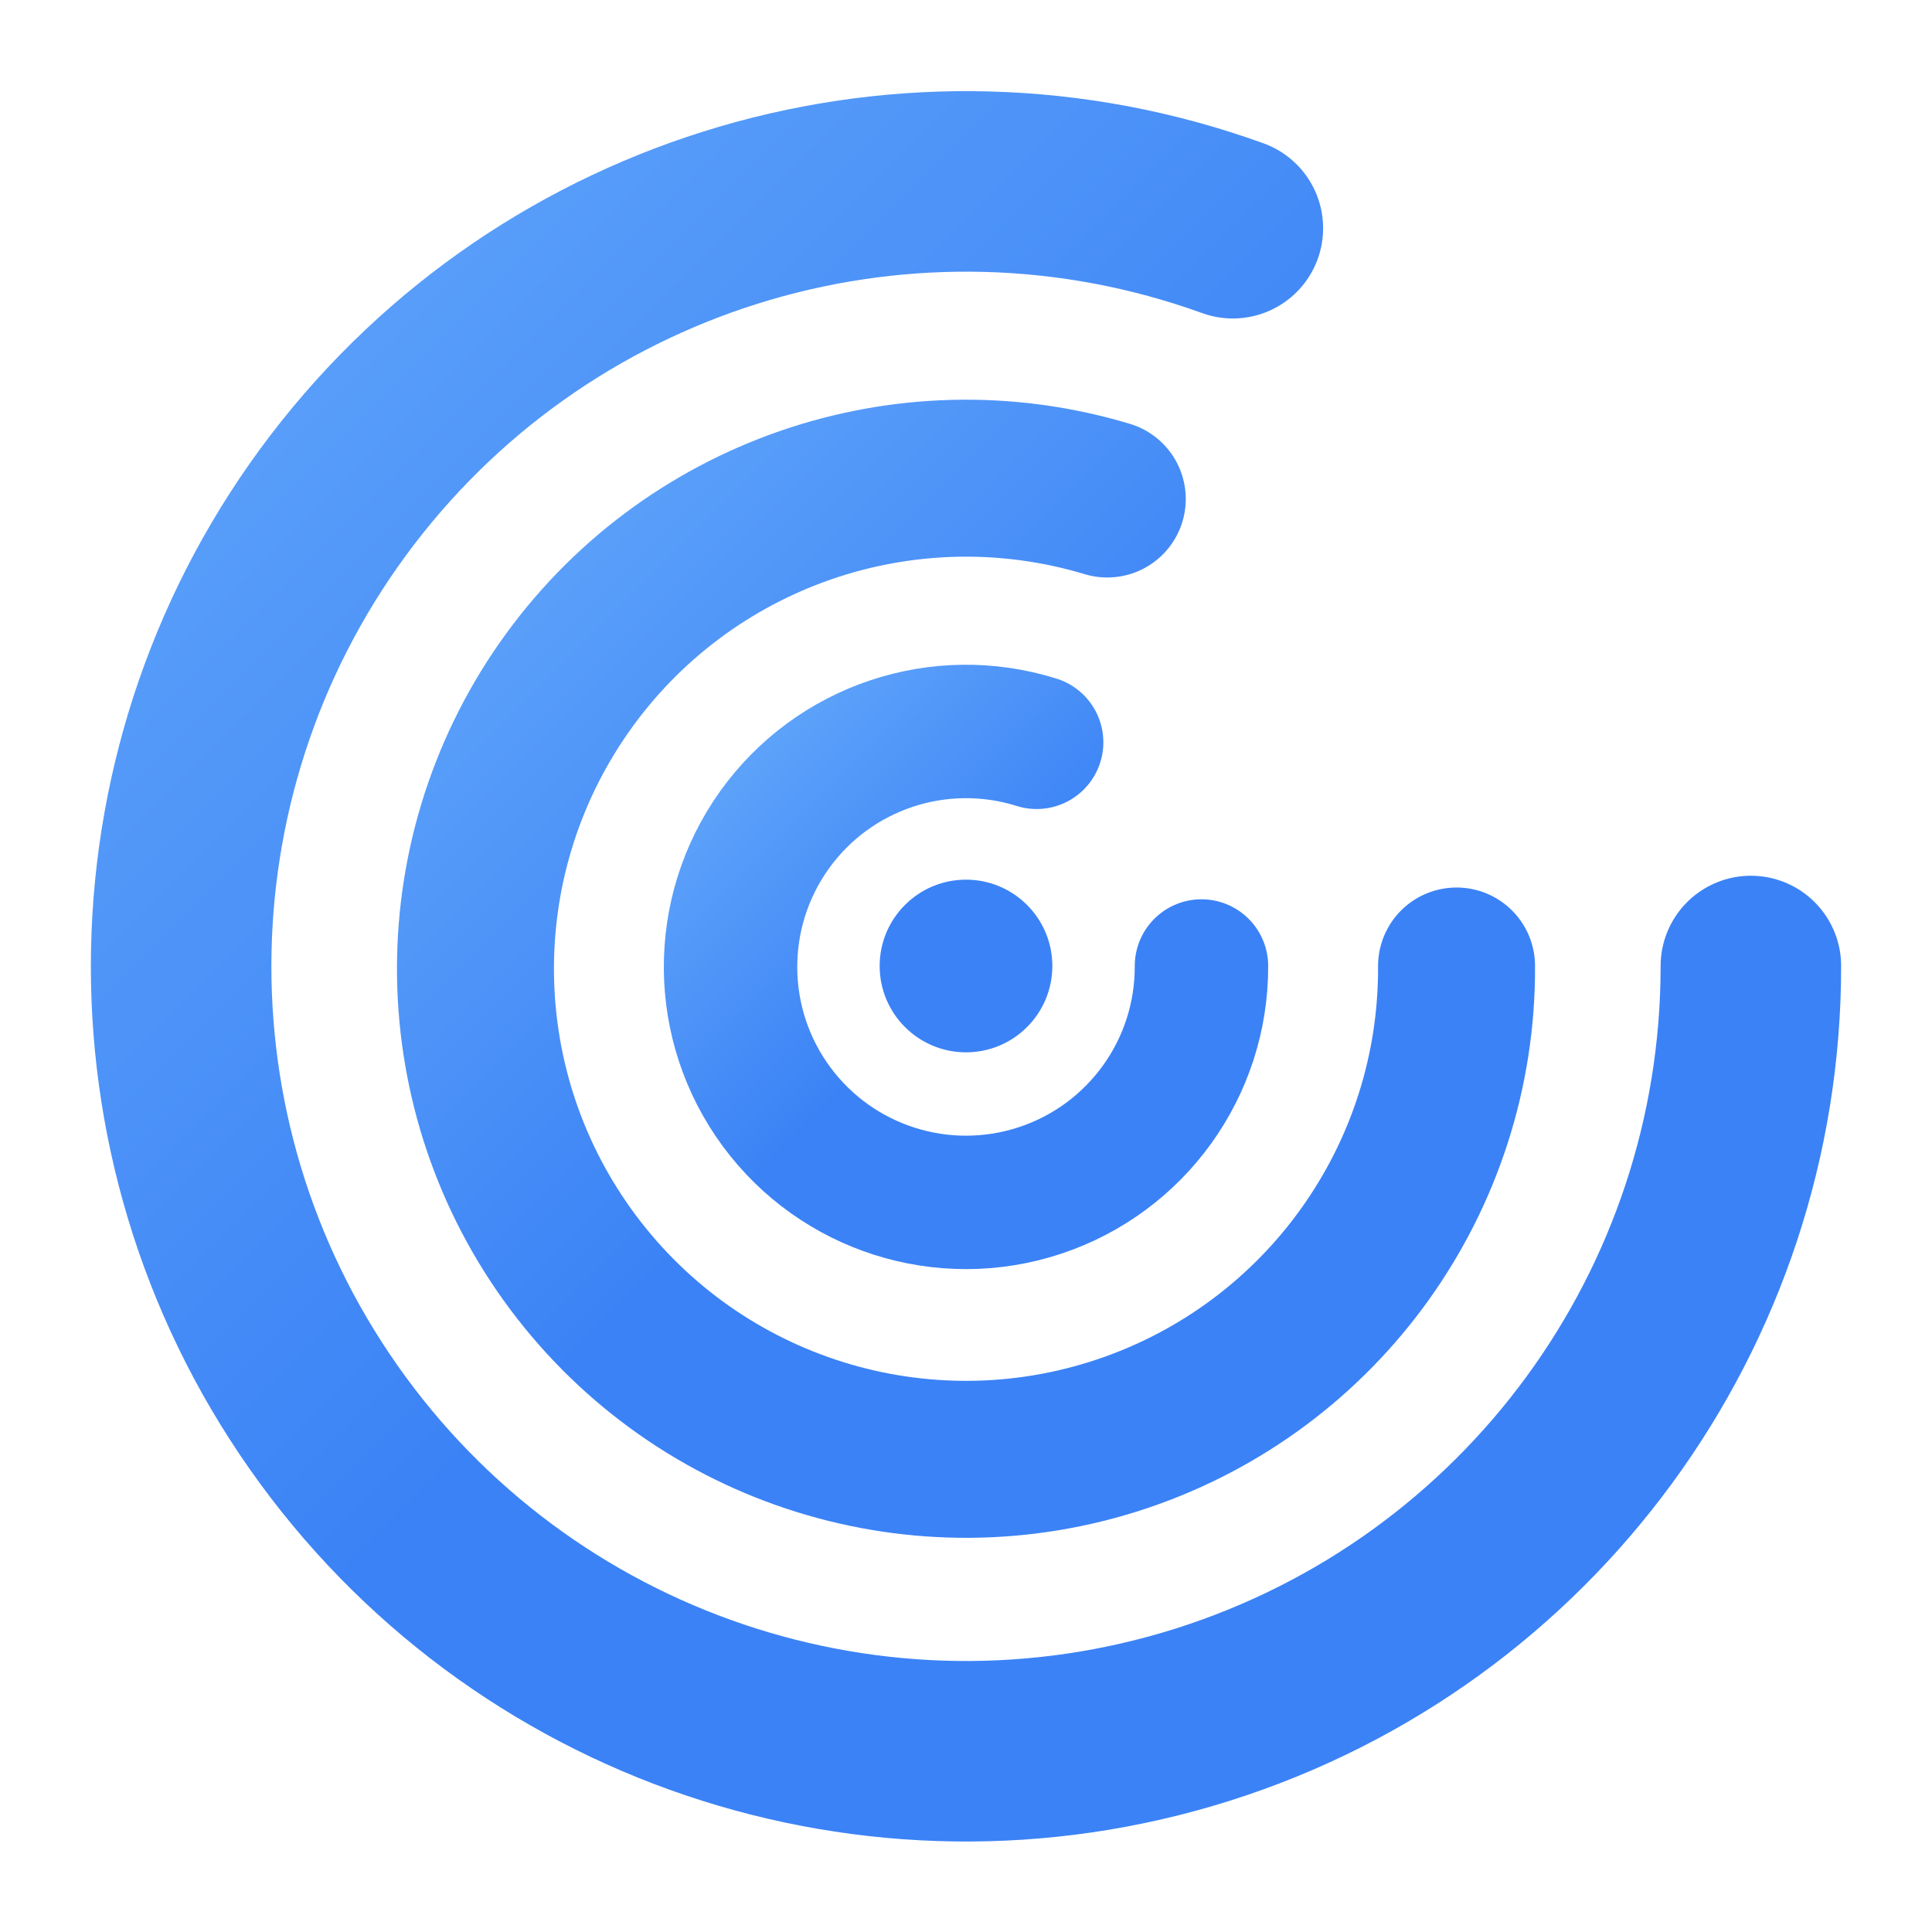
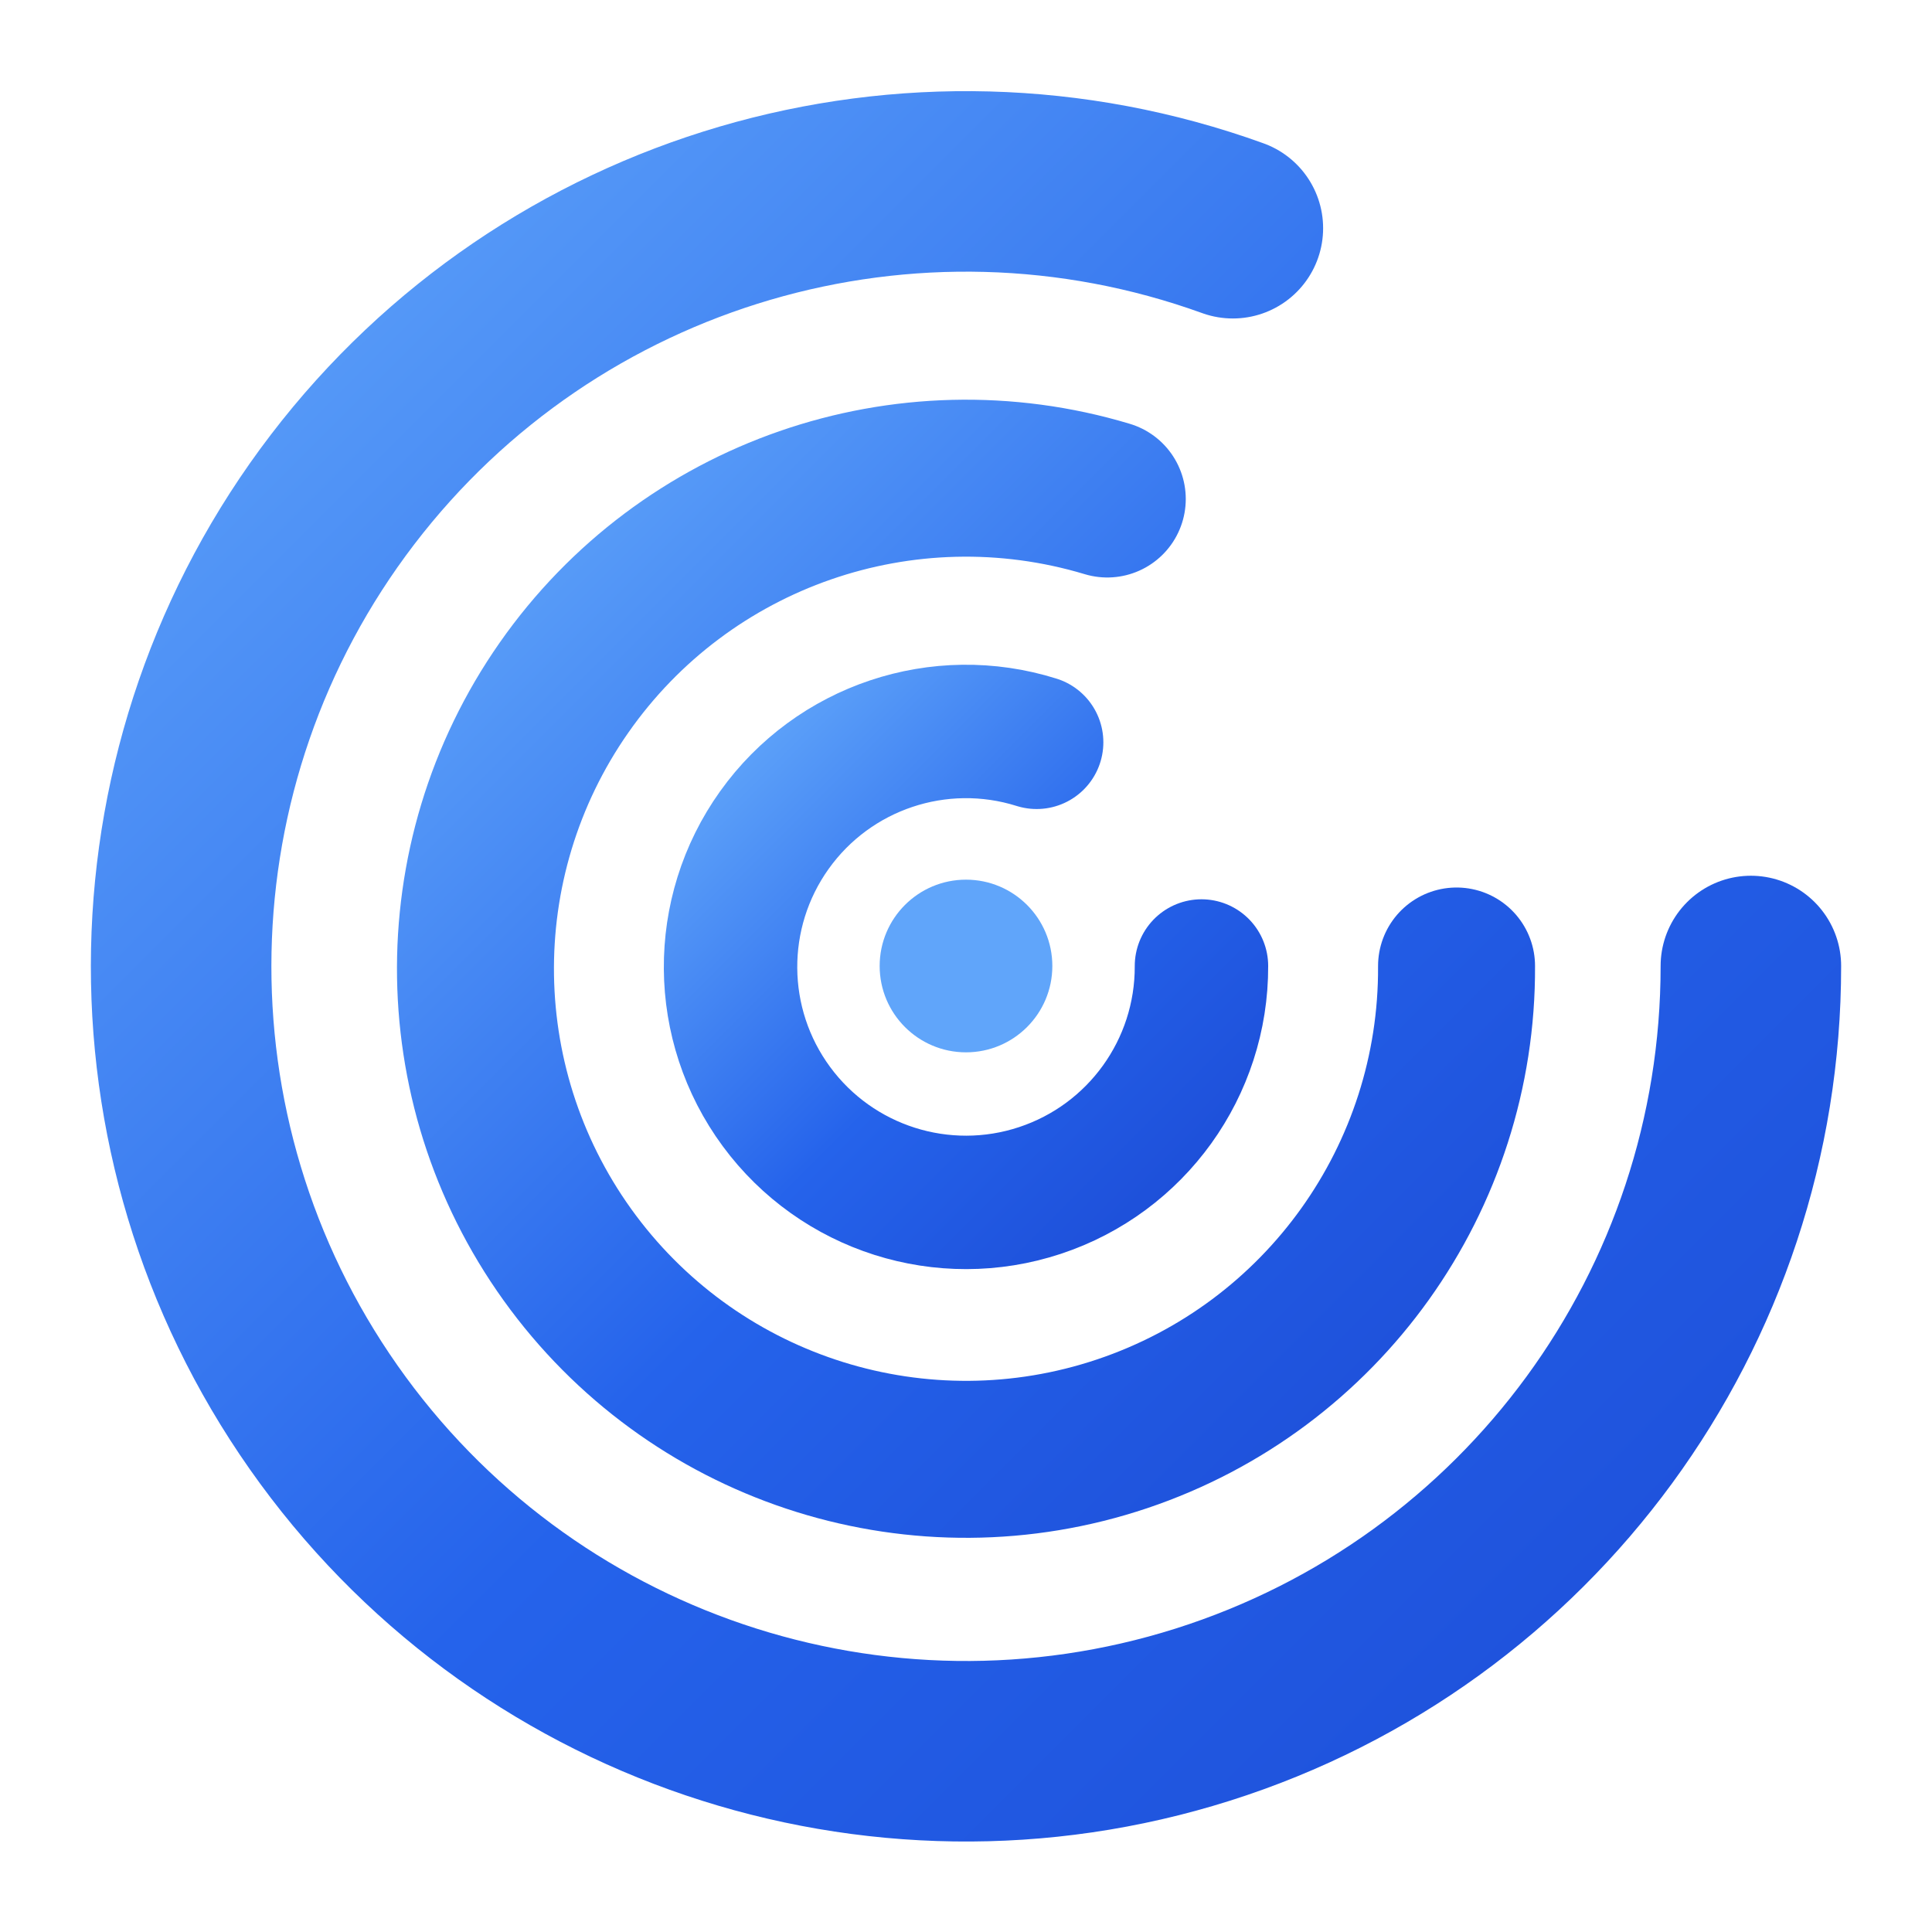
<svg xmlns="http://www.w3.org/2000/svg" width="256" height="256" viewBox="0 0 64 64" fill="none">
  <defs>
    <linearGradient id="g3" x1="0" y1="0" x2="1" y2="1">
      <stop offset="0%" stop-color="#60a5fa" />
-       <stop offset="50%" stop-color="#3b82f6" />
-       <stop offset="100%" stop-color="#3b82f6" />
+       <stop offset="55%" stop-color="#2563eb" />
+       <stop offset="100%" stop-color="#1d4ed8" />
    </linearGradient>
  </defs>
  <g transform="translate(32 32) scale(1.3) translate(-32 -32)">
    <path d="M52 32a20 20 0 1 1-13.2-18.8" stroke="url(#g3)" stroke-width="4.6" stroke-linecap="round" />
    <path d="M44.5 32a12.5 12.5 0 1 1-8.9-11.9" stroke="url(#g3)" stroke-width="4" stroke-linecap="round" />
    <path d="M38 32a6 6 0 1 1-4.2-5.7" stroke="url(#g3)" stroke-width="3.4" stroke-linecap="round" />
-     <circle cx="32" cy="32" r="2.2" fill="#3b82f6" />
+     <circle cx="32" cy="32" r="2.2" fill="#60a5fa" />
  </g>
</svg>
